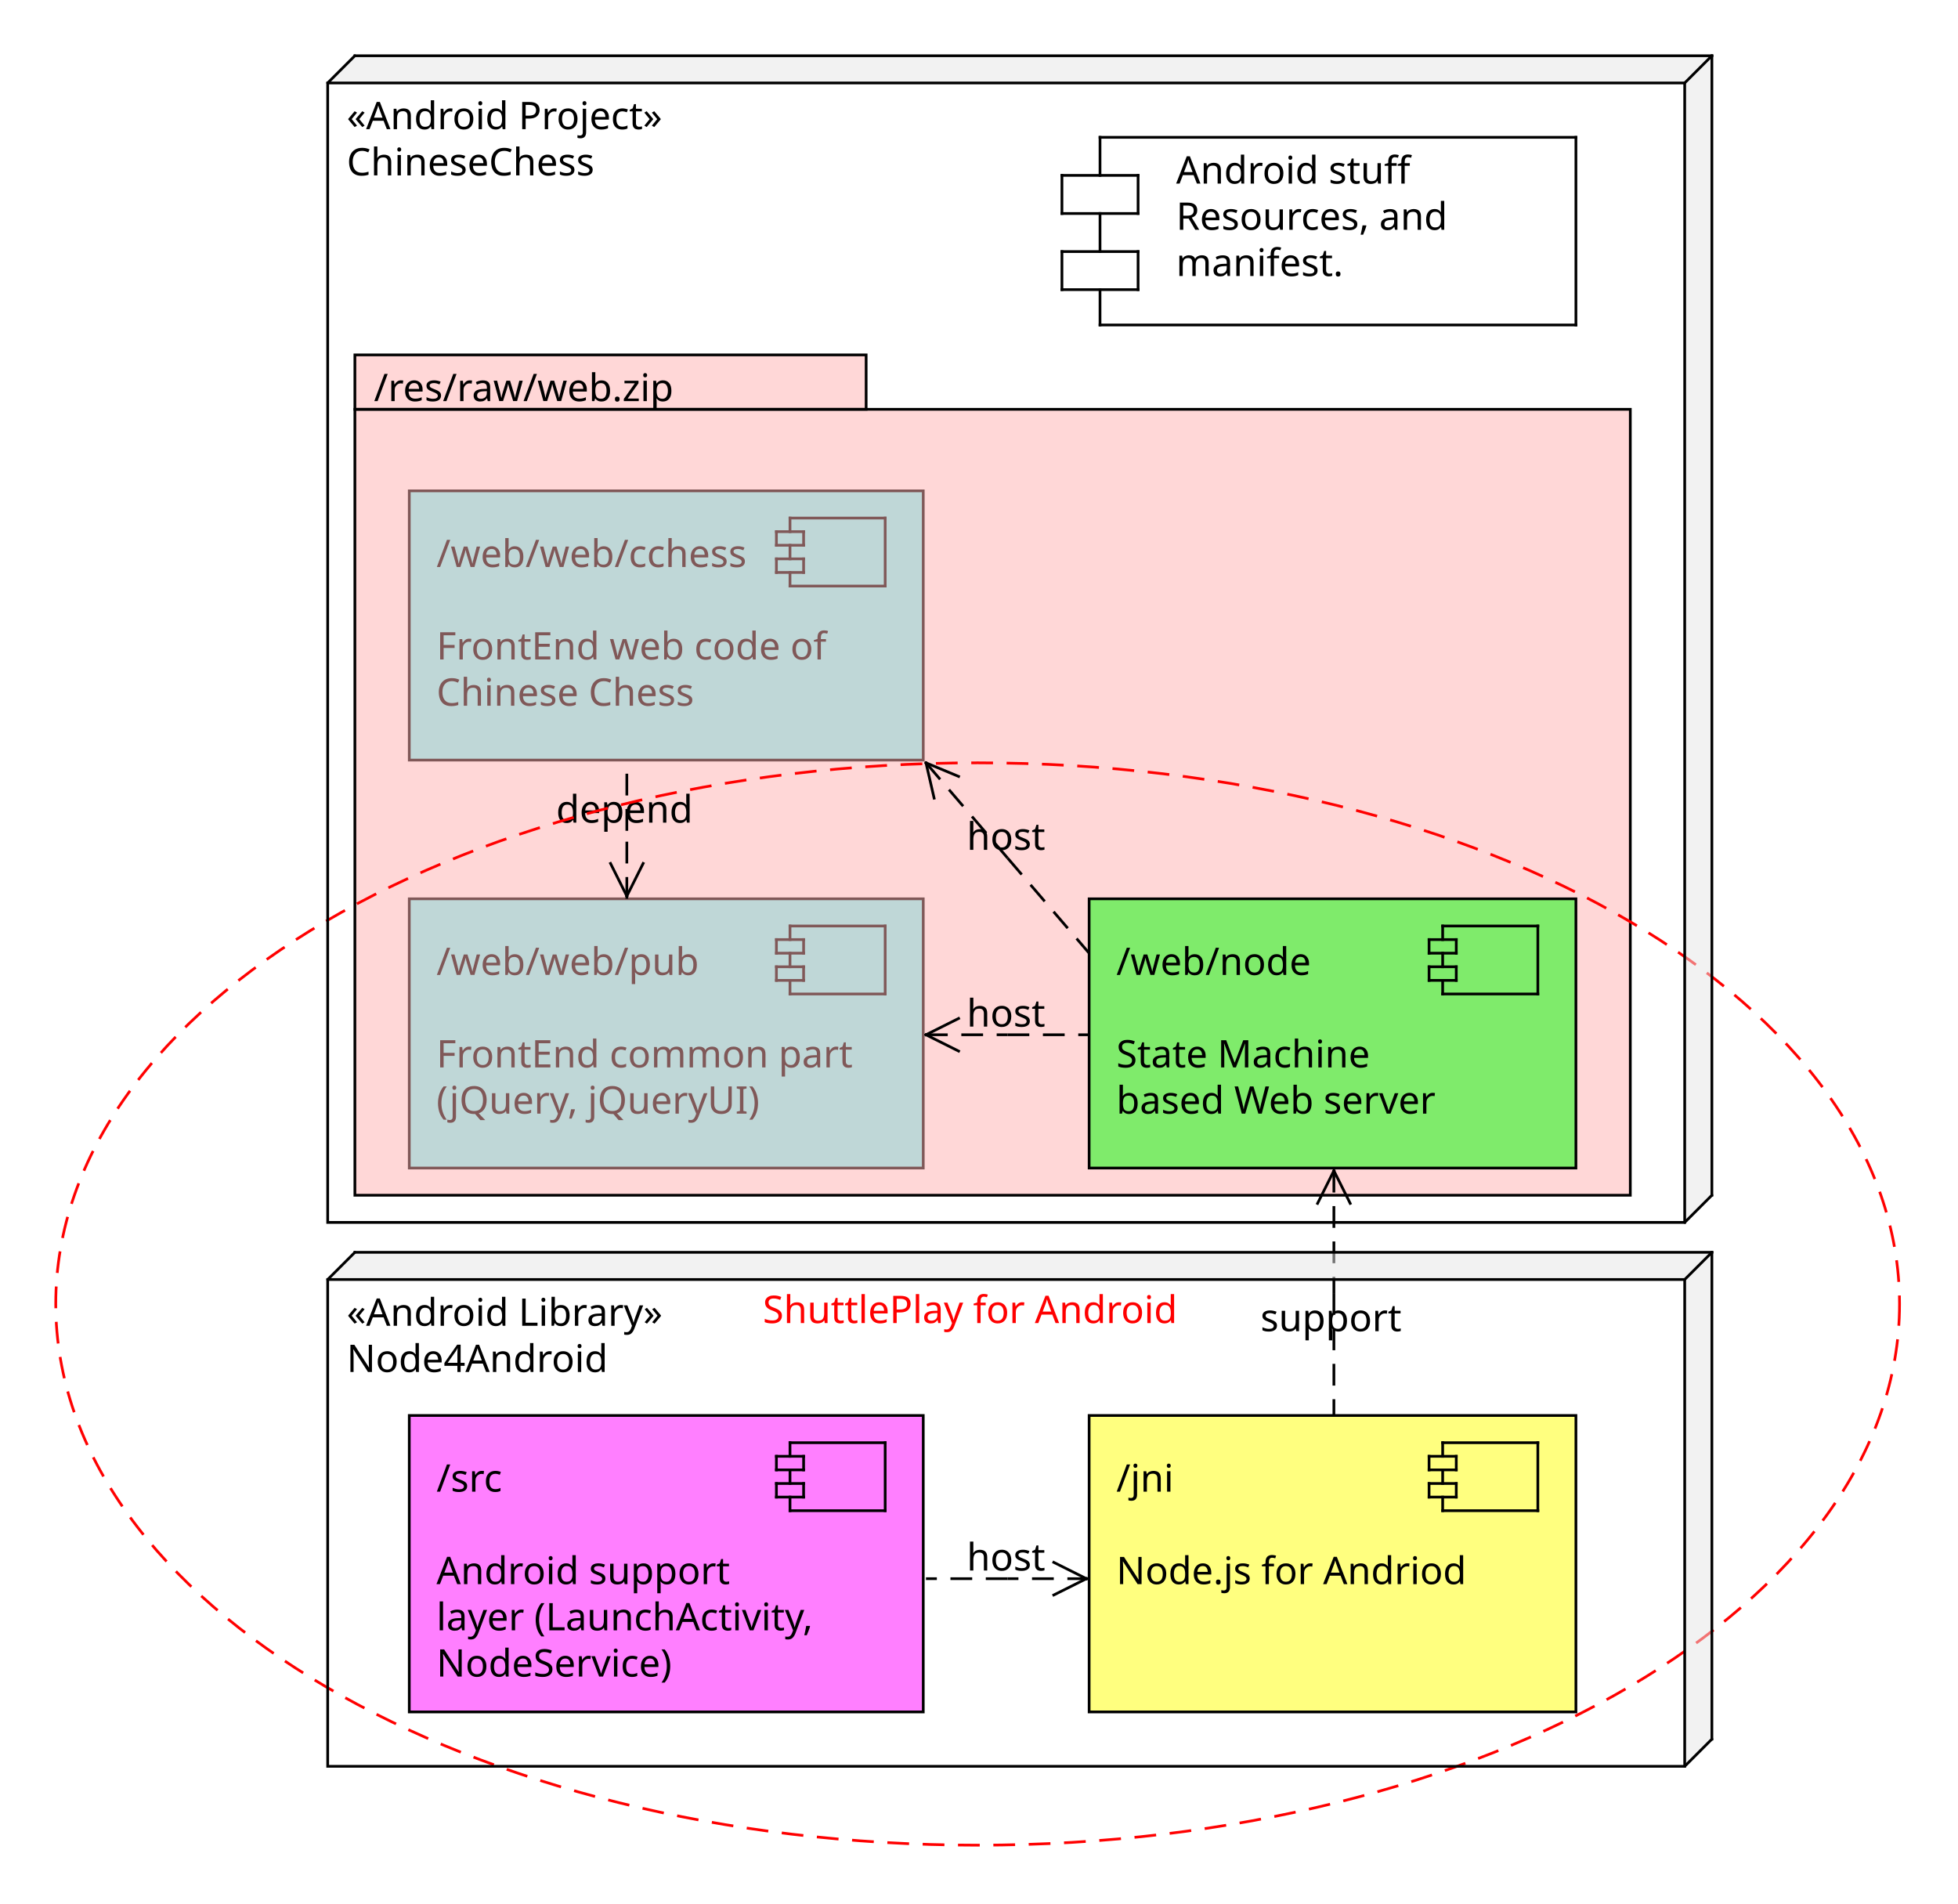
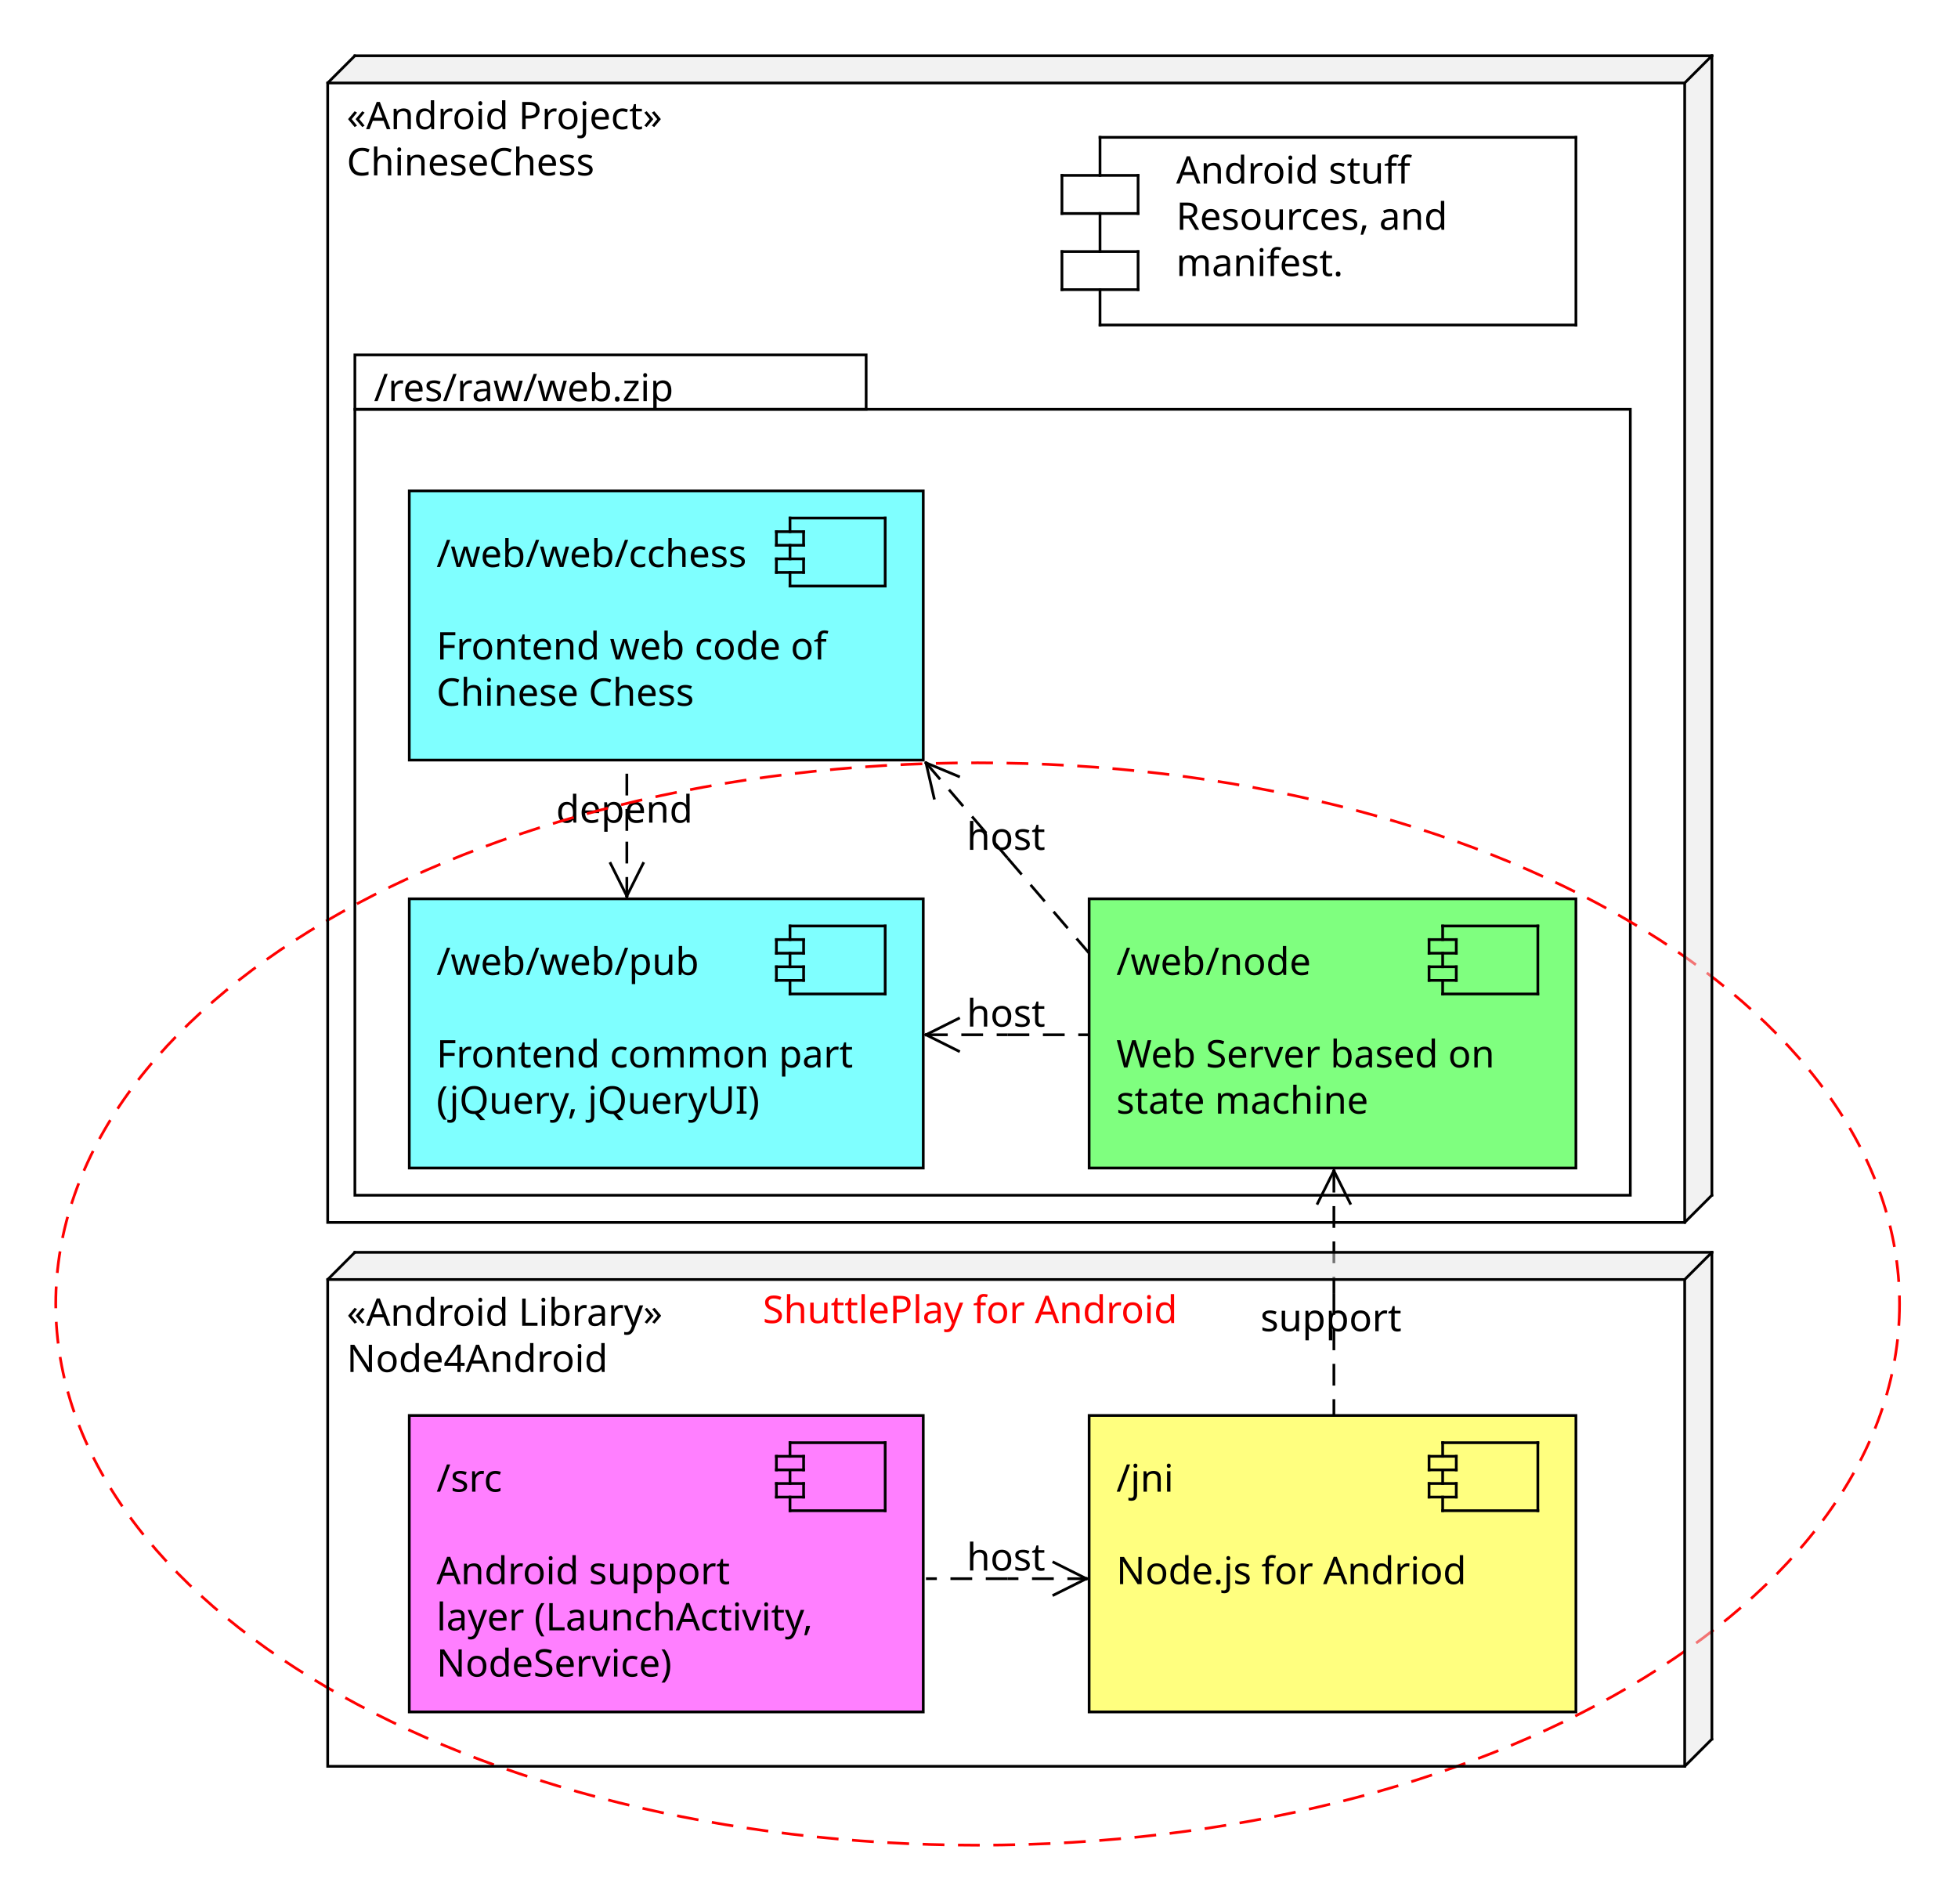
<svg xmlns="http://www.w3.org/2000/svg" fill-opacity="1" color-rendering="auto" color-interpolation="auto" stroke="black" text-rendering="auto" stroke-linecap="square" width="720" stroke-miterlimit="10" stroke-opacity="1" shape-rendering="auto" fill="black" stroke-dasharray="none" font-weight="normal" stroke-width="1" viewBox="-20 -20 720 700" height="700" font-family="'Dialog'" font-style="normal" stroke-linejoin="miter" font-size="12" stroke-dashoffset="0" image-rendering="auto">
  <defs id="genericDefs" />
  <g>
    <defs id="defs1">
      <clipPath clipPathUnits="userSpaceOnUse" id="clipPath1">
        <path d="M0 0 L2147483647 0 L2147483647 2147483647 L0 2147483647 L0 0 Z" />
      </clipPath>
      <clipPath clipPathUnits="userSpaceOnUse" id="clipPath2">
+         <path d="M0 0 L0 100 L180 100 L180 0 Z" />
+       </clipPath>
+       <clipPath clipPathUnits="userSpaceOnUse" id="clipPath3">
+         <path d="M-0.5 -0.5 L-0.5 99.5 L179.5 99.5 L179.5 -0.5 Z" />
+       </clipPath>
+       <clipPath clipPathUnits="userSpaceOnUse" id="clipPath4">
        <path d="M0 0 L0 100 L190 100 L190 0 Z" />
      </clipPath>
-       <clipPath clipPathUnits="userSpaceOnUse" id="clipPath3">
+       <clipPath clipPathUnits="userSpaceOnUse" id="clipPath5">
        <path d="M-0.5 -0.5 L-0.5 99.5 L189.5 99.5 L189.5 -0.5 Z" />
      </clipPath>
-       <clipPath clipPathUnits="userSpaceOnUse" id="clipPath4">
+       <clipPath clipPathUnits="userSpaceOnUse" id="clipPath6">
        <path d="M0 0 L0 310 L470 310 L470 0 Z" />
      </clipPath>
-       <clipPath clipPathUnits="userSpaceOnUse" id="clipPath5">
+       <clipPath clipPathUnits="userSpaceOnUse" id="clipPath7">
        <path d="M-0.5 -0.5 L-0.5 309.5 L469.5 309.5 L469.5 -0.5 Z" />
-       </clipPath>
-       <clipPath clipPathUnits="userSpaceOnUse" id="clipPath6">
-         <path d="M0 0 L0 100 L180 100 L180 0 Z" />
-       </clipPath>
-       <clipPath clipPathUnits="userSpaceOnUse" id="clipPath7">
-         <path d="M-0.5 -0.5 L-0.5 99.5 L179.5 99.5 L179.5 -0.5 Z" />
      </clipPath>
      <clipPath clipPathUnits="userSpaceOnUse" id="clipPath8">
        <path d="M0 0 L0 110 L190 110 L190 0 Z" />
      </clipPath>
      <clipPath clipPathUnits="userSpaceOnUse" id="clipPath9">
        <path d="M-0.5 -0.5 L-0.5 109.5 L189.5 109.5 L189.5 -0.5 Z" />
      </clipPath>
      <clipPath clipPathUnits="userSpaceOnUse" id="clipPath10">
        <path d="M0 0 L0 110 L180 110 L180 0 Z" />
      </clipPath>
      <clipPath clipPathUnits="userSpaceOnUse" id="clipPath11">
        <path d="M-0.5 -0.5 L-0.5 109.5 L179.5 109.5 L179.5 -0.5 Z" />
      </clipPath>
      <clipPath clipPathUnits="userSpaceOnUse" id="clipPath12">
        <path d="M0 0 L0 100 L110 100 L110 0 Z" />
      </clipPath>
      <clipPath clipPathUnits="userSpaceOnUse" id="clipPath13">
        <path d="M-0.5 -0.5 L-0.5 99.5 L109.5 99.5 L109.5 -0.5 Z" />
      </clipPath>
      <clipPath clipPathUnits="userSpaceOnUse" id="clipPath14">
        <path d="M0 0 L0 120 L110 120 L110 0 Z" />
      </clipPath>
      <clipPath clipPathUnits="userSpaceOnUse" id="clipPath15">
        <path d="M-0.5 -0.5 L-0.5 119.5 L109.5 119.5 L109.5 -0.5 Z" />
      </clipPath>
      <clipPath clipPathUnits="userSpaceOnUse" id="clipPath16">
        <path d="M0 0 L0 70 L110 70 L110 0 Z" />
      </clipPath>
      <clipPath clipPathUnits="userSpaceOnUse" id="clipPath17">
        <path d="M-0.5 -0.5 L-0.5 69.5 L109.5 69.5 L109.5 -0.5 Z" />
      </clipPath>
      <clipPath clipPathUnits="userSpaceOnUse" id="clipPath18">
        <path d="M0 0 L0 140 L112 140 L112 0 Z" />
      </clipPath>
      <clipPath clipPathUnits="userSpaceOnUse" id="clipPath19">
        <path d="M-0.5 -0.5 L-0.5 139.5 L111.5 139.5 L111.5 -0.5 Z" />
      </clipPath>
      <clipPath clipPathUnits="userSpaceOnUse" id="clipPath20">
        <path d="M0 0 L0 400 L680 400 L680 0 Z" />
      </clipPath>
      <clipPath clipPathUnits="userSpaceOnUse" id="clipPath21">
        <path d="M-0.5 -0.5 L-0.5 399.5 L679.5 399.5 L679.5 -0.5 Z" />
      </clipPath>
      <clipPath clipPathUnits="userSpaceOnUse" id="clipPath22">
        <path d="M0 0 L0 70 L190 70 L190 0 Z" />
      </clipPath>
      <clipPath clipPathUnits="userSpaceOnUse" id="clipPath23">
        <path d="M-0.5 -0.5 L-0.5 69.5 L189.5 69.5 L189.5 -0.5 Z" />
      </clipPath>
      <clipPath clipPathUnits="userSpaceOnUse" id="clipPath24">
        <path d="M0 0 L0 430 L510 430 L510 0 Z" />
      </clipPath>
      <clipPath clipPathUnits="userSpaceOnUse" id="clipPath25">
        <path d="M-0.5 -0.5 L-0.5 429.5 L509.5 429.5 L509.5 -0.5 Z" />
      </clipPath>
      <clipPath clipPathUnits="userSpaceOnUse" id="clipPath26">
        <path d="M0 0 L0 190 L510 190 L510 0 Z" />
      </clipPath>
      <clipPath clipPathUnits="userSpaceOnUse" id="clipPath27">
        <path d="M-0.5 -0.5 L-0.5 189.5 L509.5 189.5 L509.5 -0.5 Z" />
      </clipPath>
    </defs>
+     <g fill="lime" font-size="14" font-family="sans-serif" transform="translate(380.5,310.5)" stroke="lime">
+       <rect x="0" y="0" clip-path="url(#clipPath3)" width="179" opacity="0.5" height="99" stroke="none" />
+       <rect x="0" y="0" clip-path="url(#clipPath3)" fill="none" width="179" height="99" stroke="black" />
+       <text fill="black" x="10" xml:space="preserve" y="28" clip-path="url(#clipPath3)" stroke="none">/web/node</text>
+       <text fill="black" x="10" xml:space="preserve" y="62" clip-path="url(#clipPath3)" stroke="none">Web Server based on</text>
+       <text fill="black" x="10" xml:space="preserve" y="79" clip-path="url(#clipPath3)" stroke="none">state machine </text>
+       <line clip-path="url(#clipPath3)" fill="none" x1="130" x2="165" y1="10" y2="10" stroke="black" />
+       <line clip-path="url(#clipPath3)" fill="none" x1="130" x2="165" y1="35" y2="35" stroke="black" />
+       <line clip-path="url(#clipPath3)" fill="none" x1="165" x2="165" y1="10" y2="35" stroke="black" />
+       <line clip-path="url(#clipPath3)" fill="none" x1="130" x2="130" y1="10" y2="15" stroke="black" />
+       <line clip-path="url(#clipPath3)" fill="none" x1="125" x2="135" y1="15" y2="15" stroke="black" />
+       <line clip-path="url(#clipPath3)" fill="none" x1="125" x2="135" y1="20" y2="20" stroke="black" />
+       <line clip-path="url(#clipPath3)" fill="none" x1="125" x2="125" y1="15" y2="20" stroke="black" />
+       <line clip-path="url(#clipPath3)" fill="none" x1="135" x2="135" y1="15" y2="20" stroke="black" />
+       <line clip-path="url(#clipPath3)" fill="none" x1="130" x2="130" y1="20" y2="25" stroke="black" />
+       <line clip-path="url(#clipPath3)" fill="none" x1="125" x2="135" y1="25" y2="25" stroke="black" />
+       <line clip-path="url(#clipPath3)" fill="none" x1="125" x2="135" y1="30" y2="30" stroke="black" />
+       <line clip-path="url(#clipPath3)" fill="none" x1="125" x2="125" y1="25" y2="30" stroke="black" />
+       <line clip-path="url(#clipPath3)" fill="none" x1="135" x2="135" y1="25" y2="30" stroke="black" />
+       <line clip-path="url(#clipPath3)" fill="none" x1="130" x2="130" y1="30" y2="35" stroke="black" />
+     </g>
    <g fill="aqua" font-size="14" font-family="sans-serif" transform="translate(130.5,160.5)" stroke="aqua">
-       <rect x="0" y="0" clip-path="url(#clipPath3)" width="189" opacity="0.5" height="99" stroke="none" />
-       <rect x="0" y="0" clip-path="url(#clipPath3)" fill="none" width="189" height="99" stroke="black" />
-       <text fill="black" x="10" xml:space="preserve" y="28" clip-path="url(#clipPath3)" stroke="none">/web/web/cchess</text>
-       <text fill="black" x="10" xml:space="preserve" y="62" clip-path="url(#clipPath3)" stroke="none">FrontEnd web code of</text>
-       <text fill="black" x="10" xml:space="preserve" y="79" clip-path="url(#clipPath3)" stroke="none">Chinese Chess</text>
-       <line clip-path="url(#clipPath3)" fill="none" x1="140" x2="175" y1="10" y2="10" stroke="black" />
-       <line clip-path="url(#clipPath3)" fill="none" x1="140" x2="175" y1="35" y2="35" stroke="black" />
-       <line clip-path="url(#clipPath3)" fill="none" x1="175" x2="175" y1="10" y2="35" stroke="black" />
-       <line clip-path="url(#clipPath3)" fill="none" x1="140" x2="140" y1="10" y2="15" stroke="black" />
-       <line clip-path="url(#clipPath3)" fill="none" x1="135" x2="145" y1="15" y2="15" stroke="black" />
-       <line clip-path="url(#clipPath3)" fill="none" x1="135" x2="145" y1="20" y2="20" stroke="black" />
-       <line clip-path="url(#clipPath3)" fill="none" x1="135" x2="135" y1="15" y2="20" stroke="black" />
-       <line clip-path="url(#clipPath3)" fill="none" x1="145" x2="145" y1="15" y2="20" stroke="black" />
-       <line clip-path="url(#clipPath3)" fill="none" x1="140" x2="140" y1="20" y2="25" stroke="black" />
-       <line clip-path="url(#clipPath3)" fill="none" x1="135" x2="145" y1="25" y2="25" stroke="black" />
-       <line clip-path="url(#clipPath3)" fill="none" x1="135" x2="145" y1="30" y2="30" stroke="black" />
-       <line clip-path="url(#clipPath3)" fill="none" x1="135" x2="135" y1="25" y2="30" stroke="black" />
-       <line clip-path="url(#clipPath3)" fill="none" x1="145" x2="145" y1="25" y2="30" stroke="black" />
-       <line clip-path="url(#clipPath3)" fill="none" x1="140" x2="140" y1="30" y2="35" stroke="black" />
+       <rect x="0" y="0" clip-path="url(#clipPath5)" width="189" opacity="0.5" height="99" stroke="none" />
+       <rect x="0" y="0" clip-path="url(#clipPath5)" fill="none" width="189" height="99" stroke="black" />
+       <text fill="black" x="10" xml:space="preserve" y="28" clip-path="url(#clipPath5)" stroke="none">/web/web/cchess</text>
+       <text fill="black" x="10" xml:space="preserve" y="62" clip-path="url(#clipPath5)" stroke="none">Frontend web code of</text>
+       <text fill="black" x="10" xml:space="preserve" y="79" clip-path="url(#clipPath5)" stroke="none">Chinese Chess</text>
+       <line clip-path="url(#clipPath5)" fill="none" x1="140" x2="175" y1="10" y2="10" stroke="black" />
+       <line clip-path="url(#clipPath5)" fill="none" x1="140" x2="175" y1="35" y2="35" stroke="black" />
+       <line clip-path="url(#clipPath5)" fill="none" x1="175" x2="175" y1="10" y2="35" stroke="black" />
+       <line clip-path="url(#clipPath5)" fill="none" x1="140" x2="140" y1="10" y2="15" stroke="black" />
+       <line clip-path="url(#clipPath5)" fill="none" x1="135" x2="145" y1="15" y2="15" stroke="black" />
+       <line clip-path="url(#clipPath5)" fill="none" x1="135" x2="145" y1="20" y2="20" stroke="black" />
+       <line clip-path="url(#clipPath5)" fill="none" x1="135" x2="135" y1="15" y2="20" stroke="black" />
+       <line clip-path="url(#clipPath5)" fill="none" x1="145" x2="145" y1="15" y2="20" stroke="black" />
+       <line clip-path="url(#clipPath5)" fill="none" x1="140" x2="140" y1="20" y2="25" stroke="black" />
+       <line clip-path="url(#clipPath5)" fill="none" x1="135" x2="145" y1="25" y2="25" stroke="black" />
+       <line clip-path="url(#clipPath5)" fill="none" x1="135" x2="145" y1="30" y2="30" stroke="black" />
+       <line clip-path="url(#clipPath5)" fill="none" x1="135" x2="135" y1="25" y2="30" stroke="black" />
+       <line clip-path="url(#clipPath5)" fill="none" x1="145" x2="145" y1="25" y2="30" stroke="black" />
+       <line clip-path="url(#clipPath5)" fill="none" x1="140" x2="140" y1="30" y2="35" stroke="black" />
    </g>
    <g fill="aqua" font-size="14" font-family="sans-serif" transform="translate(130.5,310.5)" stroke="aqua">
-       <rect x="0" y="0" clip-path="url(#clipPath3)" width="189" opacity="0.5" height="99" stroke="none" />
-       <rect x="0" y="0" clip-path="url(#clipPath3)" fill="none" width="189" height="99" stroke="black" />
-       <text fill="black" x="10" xml:space="preserve" y="28" clip-path="url(#clipPath3)" stroke="none">/web/web/pub</text>
-       <text fill="black" x="10" xml:space="preserve" y="62" clip-path="url(#clipPath3)" stroke="none">FrontEnd common part</text>
-       <text fill="black" x="10" xml:space="preserve" y="79" clip-path="url(#clipPath3)" stroke="none">(jQuery, jQueryUI)</text>
-       <line clip-path="url(#clipPath3)" fill="none" x1="140" x2="175" y1="10" y2="10" stroke="black" />
-       <line clip-path="url(#clipPath3)" fill="none" x1="140" x2="175" y1="35" y2="35" stroke="black" />
-       <line clip-path="url(#clipPath3)" fill="none" x1="175" x2="175" y1="10" y2="35" stroke="black" />
-       <line clip-path="url(#clipPath3)" fill="none" x1="140" x2="140" y1="10" y2="15" stroke="black" />
-       <line clip-path="url(#clipPath3)" fill="none" x1="135" x2="145" y1="15" y2="15" stroke="black" />
-       <line clip-path="url(#clipPath3)" fill="none" x1="135" x2="145" y1="20" y2="20" stroke="black" />
-       <line clip-path="url(#clipPath3)" fill="none" x1="135" x2="135" y1="15" y2="20" stroke="black" />
-       <line clip-path="url(#clipPath3)" fill="none" x1="145" x2="145" y1="15" y2="20" stroke="black" />
-       <line clip-path="url(#clipPath3)" fill="none" x1="140" x2="140" y1="20" y2="25" stroke="black" />
-       <line clip-path="url(#clipPath3)" fill="none" x1="135" x2="145" y1="25" y2="25" stroke="black" />
-       <line clip-path="url(#clipPath3)" fill="none" x1="135" x2="145" y1="30" y2="30" stroke="black" />
-       <line clip-path="url(#clipPath3)" fill="none" x1="135" x2="135" y1="25" y2="30" stroke="black" />
-       <line clip-path="url(#clipPath3)" fill="none" x1="145" x2="145" y1="25" y2="30" stroke="black" />
-       <line clip-path="url(#clipPath3)" fill="none" x1="140" x2="140" y1="30" y2="35" stroke="black" />
-     </g>
-     <g fill="rgb(255,175,175)" font-size="14" font-family="sans-serif" transform="translate(110.5,110.5)" stroke="rgb(255,175,175)">
-       <rect x="0" y="0" clip-path="url(#clipPath5)" width="188" opacity="0.5" height="20" stroke="none" />
-       <rect x="0" y="20" clip-path="url(#clipPath5)" width="469" opacity="0.5" height="289" stroke="none" />
-       <rect x="0" y="0" clip-path="url(#clipPath5)" fill="none" width="188" height="20" stroke="black" />
-       <rect x="0" y="20" clip-path="url(#clipPath5)" fill="none" width="469" height="289" stroke="black" />
-       <text fill="black" x="7" xml:space="preserve" y="17" clip-path="url(#clipPath5)" stroke="none">/res/raw/web.zip</text>
-     </g>
-     <g fill="lime" font-size="14" font-family="sans-serif" transform="translate(380.5,310.5)" stroke="lime">
-       <rect x="0" y="0" clip-path="url(#clipPath7)" width="179" opacity="0.5" height="99" stroke="none" />
-       <rect x="0" y="0" clip-path="url(#clipPath7)" fill="none" width="179" height="99" stroke="black" />
-       <text fill="black" x="10" xml:space="preserve" y="28" clip-path="url(#clipPath7)" stroke="none">/web/node</text>
-       <text fill="black" x="10" xml:space="preserve" y="62" clip-path="url(#clipPath7)" stroke="none">State Machine </text>
-       <text fill="black" x="10" xml:space="preserve" y="79" clip-path="url(#clipPath7)" stroke="none">based Web server</text>
-       <line clip-path="url(#clipPath7)" fill="none" x1="130" x2="165" y1="10" y2="10" stroke="black" />
-       <line clip-path="url(#clipPath7)" fill="none" x1="130" x2="165" y1="35" y2="35" stroke="black" />
-       <line clip-path="url(#clipPath7)" fill="none" x1="165" x2="165" y1="10" y2="35" stroke="black" />
-       <line clip-path="url(#clipPath7)" fill="none" x1="130" x2="130" y1="10" y2="15" stroke="black" />
-       <line clip-path="url(#clipPath7)" fill="none" x1="125" x2="135" y1="15" y2="15" stroke="black" />
-       <line clip-path="url(#clipPath7)" fill="none" x1="125" x2="135" y1="20" y2="20" stroke="black" />
-       <line clip-path="url(#clipPath7)" fill="none" x1="125" x2="125" y1="15" y2="20" stroke="black" />
-       <line clip-path="url(#clipPath7)" fill="none" x1="135" x2="135" y1="15" y2="20" stroke="black" />
-       <line clip-path="url(#clipPath7)" fill="none" x1="130" x2="130" y1="20" y2="25" stroke="black" />
-       <line clip-path="url(#clipPath7)" fill="none" x1="125" x2="135" y1="25" y2="25" stroke="black" />
-       <line clip-path="url(#clipPath7)" fill="none" x1="125" x2="135" y1="30" y2="30" stroke="black" />
-       <line clip-path="url(#clipPath7)" fill="none" x1="125" x2="125" y1="25" y2="30" stroke="black" />
-       <line clip-path="url(#clipPath7)" fill="none" x1="135" x2="135" y1="25" y2="30" stroke="black" />
-       <line clip-path="url(#clipPath7)" fill="none" x1="130" x2="130" y1="30" y2="35" stroke="black" />
+       <rect x="0" y="0" clip-path="url(#clipPath5)" width="189" opacity="0.5" height="99" stroke="none" />
+       <rect x="0" y="0" clip-path="url(#clipPath5)" fill="none" width="189" height="99" stroke="black" />
+       <text fill="black" x="10" xml:space="preserve" y="28" clip-path="url(#clipPath5)" stroke="none">/web/web/pub</text>
+       <text fill="black" x="10" xml:space="preserve" y="62" clip-path="url(#clipPath5)" stroke="none">Frontend common part</text>
+       <text fill="black" x="10" xml:space="preserve" y="79" clip-path="url(#clipPath5)" stroke="none">(jQuery, jQueryUI)</text>
+       <line clip-path="url(#clipPath5)" fill="none" x1="140" x2="175" y1="10" y2="10" stroke="black" />
+       <line clip-path="url(#clipPath5)" fill="none" x1="140" x2="175" y1="35" y2="35" stroke="black" />
+       <line clip-path="url(#clipPath5)" fill="none" x1="175" x2="175" y1="10" y2="35" stroke="black" />
+       <line clip-path="url(#clipPath5)" fill="none" x1="140" x2="140" y1="10" y2="15" stroke="black" />
+       <line clip-path="url(#clipPath5)" fill="none" x1="135" x2="145" y1="15" y2="15" stroke="black" />
+       <line clip-path="url(#clipPath5)" fill="none" x1="135" x2="145" y1="20" y2="20" stroke="black" />
+       <line clip-path="url(#clipPath5)" fill="none" x1="135" x2="135" y1="15" y2="20" stroke="black" />
+       <line clip-path="url(#clipPath5)" fill="none" x1="145" x2="145" y1="15" y2="20" stroke="black" />
+       <line clip-path="url(#clipPath5)" fill="none" x1="140" x2="140" y1="20" y2="25" stroke="black" />
+       <line clip-path="url(#clipPath5)" fill="none" x1="135" x2="145" y1="25" y2="25" stroke="black" />
+       <line clip-path="url(#clipPath5)" fill="none" x1="135" x2="145" y1="30" y2="30" stroke="black" />
+       <line clip-path="url(#clipPath5)" fill="none" x1="135" x2="135" y1="25" y2="30" stroke="black" />
+       <line clip-path="url(#clipPath5)" fill="none" x1="145" x2="145" y1="25" y2="30" stroke="black" />
+       <line clip-path="url(#clipPath5)" fill="none" x1="140" x2="140" y1="30" y2="35" stroke="black" />
+     </g>
+     <g font-size="14" transform="translate(110.5,110.5)" fill-opacity="0" fill="rgb(0,0,0)" font-family="sans-serif" stroke="rgb(0,0,0)" stroke-opacity="0">
+       <rect x="0" y="0" clip-path="url(#clipPath7)" width="188" opacity="0" height="20" stroke="none" />
+       <rect x="0" y="20" clip-path="url(#clipPath7)" width="469" opacity="0" height="289" stroke="none" />
+     </g>
+     <g font-family="sans-serif" font-size="14" transform="translate(110.5,110.5)">
+       <rect fill="none" x="0" width="188" height="20" y="0" clip-path="url(#clipPath7)" />
+       <rect fill="none" x="0" width="469" height="289" y="20" clip-path="url(#clipPath7)" />
+       <text x="7" xml:space="preserve" y="17" clip-path="url(#clipPath7)" stroke="none">/res/raw/web.zip</text>
    </g>
    <g fill="fuchsia" font-size="14" font-family="sans-serif" transform="translate(130.5,500.5)" stroke="fuchsia">
      <rect x="0" y="0" clip-path="url(#clipPath9)" width="189" opacity="0.5" height="109" stroke="none" />
      <rect x="0" y="0" clip-path="url(#clipPath9)" fill="none" width="189" height="109" stroke="black" />
      <text fill="black" x="10" xml:space="preserve" y="28" clip-path="url(#clipPath9)" stroke="none">/src</text>
      <text fill="black" x="10" xml:space="preserve" y="62" clip-path="url(#clipPath9)" stroke="none">Android support </text>
      <text fill="black" x="10" xml:space="preserve" y="79" clip-path="url(#clipPath9)" stroke="none">layer (LaunchActivity, </text>
      <text fill="black" x="10" xml:space="preserve" y="96" clip-path="url(#clipPath9)" stroke="none">NodeService)</text>
      <line clip-path="url(#clipPath9)" fill="none" x1="140" x2="175" y1="10" y2="10" stroke="black" />
      <line clip-path="url(#clipPath9)" fill="none" x1="140" x2="175" y1="35" y2="35" stroke="black" />
      <line clip-path="url(#clipPath9)" fill="none" x1="175" x2="175" y1="10" y2="35" stroke="black" />
      <line clip-path="url(#clipPath9)" fill="none" x1="140" x2="140" y1="10" y2="15" stroke="black" />
      <line clip-path="url(#clipPath9)" fill="none" x1="135" x2="145" y1="15" y2="15" stroke="black" />
      <line clip-path="url(#clipPath9)" fill="none" x1="135" x2="145" y1="20" y2="20" stroke="black" />
      <line clip-path="url(#clipPath9)" fill="none" x1="135" x2="135" y1="15" y2="20" stroke="black" />
      <line clip-path="url(#clipPath9)" fill="none" x1="145" x2="145" y1="15" y2="20" stroke="black" />
      <line clip-path="url(#clipPath9)" fill="none" x1="140" x2="140" y1="20" y2="25" stroke="black" />
      <line clip-path="url(#clipPath9)" fill="none" x1="135" x2="145" y1="25" y2="25" stroke="black" />
      <line clip-path="url(#clipPath9)" fill="none" x1="135" x2="145" y1="30" y2="30" stroke="black" />
      <line clip-path="url(#clipPath9)" fill="none" x1="135" x2="135" y1="25" y2="30" stroke="black" />
      <line clip-path="url(#clipPath9)" fill="none" x1="145" x2="145" y1="25" y2="30" stroke="black" />
      <line clip-path="url(#clipPath9)" fill="none" x1="140" x2="140" y1="30" y2="35" stroke="black" />
    </g>
    <g fill="yellow" font-size="14" font-family="sans-serif" transform="translate(380.5,500.5)" stroke="yellow">
      <rect x="0" y="0" clip-path="url(#clipPath11)" width="179" opacity="0.5" height="109" stroke="none" />
      <rect x="0" y="0" clip-path="url(#clipPath11)" fill="none" width="179" height="109" stroke="black" />
      <text fill="black" x="10" xml:space="preserve" y="28" clip-path="url(#clipPath11)" stroke="none">/jni </text>
      <text fill="black" x="10" xml:space="preserve" y="62" clip-path="url(#clipPath11)" stroke="none">Node.js for Andriod</text>
      <line clip-path="url(#clipPath11)" fill="none" x1="130" x2="165" y1="10" y2="10" stroke="black" />
      <line clip-path="url(#clipPath11)" fill="none" x1="130" x2="165" y1="35" y2="35" stroke="black" />
      <line clip-path="url(#clipPath11)" fill="none" x1="165" x2="165" y1="10" y2="35" stroke="black" />
      <line clip-path="url(#clipPath11)" fill="none" x1="130" x2="130" y1="10" y2="15" stroke="black" />
      <line clip-path="url(#clipPath11)" fill="none" x1="125" x2="135" y1="15" y2="15" stroke="black" />
      <line clip-path="url(#clipPath11)" fill="none" x1="125" x2="135" y1="20" y2="20" stroke="black" />
      <line clip-path="url(#clipPath11)" fill="none" x1="125" x2="125" y1="15" y2="20" stroke="black" />
      <line clip-path="url(#clipPath11)" fill="none" x1="135" x2="135" y1="15" y2="20" stroke="black" />
      <line clip-path="url(#clipPath11)" fill="none" x1="130" x2="130" y1="20" y2="25" stroke="black" />
      <line clip-path="url(#clipPath11)" fill="none" x1="125" x2="135" y1="25" y2="25" stroke="black" />
      <line clip-path="url(#clipPath11)" fill="none" x1="125" x2="135" y1="30" y2="30" stroke="black" />
      <line clip-path="url(#clipPath11)" fill="none" x1="125" x2="125" y1="25" y2="30" stroke="black" />
      <line clip-path="url(#clipPath11)" fill="none" x1="135" x2="135" y1="25" y2="30" stroke="black" />
      <line clip-path="url(#clipPath11)" fill="none" x1="130" x2="130" y1="30" y2="35" stroke="black" />
    </g>
    <g stroke-dasharray="8,5" font-size="14" stroke-miterlimit="5" font-family="sans-serif" transform="translate(150.5,230.5)" stroke-linecap="butt">
      <line y2="55" fill="none" x1="60" clip-path="url(#clipPath13)" x2="60" y1="80" />
      <line y2="30" fill="none" x1="60" clip-path="url(#clipPath13)" x2="60" y1="55" />
      <line stroke-linecap="square" clip-path="url(#clipPath13)" fill="none" x1="60" x2="54" y1="79" y2="67" stroke-dasharray="none" stroke-miterlimit="10" />
      <line stroke-linecap="square" clip-path="url(#clipPath13)" fill="none" x1="60" x2="66" y1="79" y2="67" stroke-dasharray="none" stroke-miterlimit="10" />
      <text stroke-linecap="square" x="34" y="52" clip-path="url(#clipPath13)" stroke-dasharray="none" stroke="none" xml:space="preserve" stroke-miterlimit="10">depend</text>
    </g>
    <g stroke-dasharray="8,5" font-size="14" stroke-miterlimit="5" font-family="sans-serif" transform="translate(290.5,230.5)" stroke-linecap="butt">
      <line y2="65" fill="none" x1="30" clip-path="url(#clipPath15)" x2="60" y1="30" />
      <line y2="100" fill="none" x1="60" clip-path="url(#clipPath15)" x2="90" y1="65" />
      <line stroke-linecap="square" clip-path="url(#clipPath15)" fill="none" x1="30" x2="42" y1="30" y2="35" stroke-dasharray="none" stroke-miterlimit="10" />
      <line stroke-linecap="square" clip-path="url(#clipPath15)" fill="none" x1="30" x2="33" y1="30" y2="43" stroke-dasharray="none" stroke-miterlimit="10" />
      <text stroke-linecap="square" x="45" y="62" clip-path="url(#clipPath15)" stroke-dasharray="none" stroke="none" xml:space="preserve" stroke-miterlimit="10">host</text>
    </g>
    <g stroke-dasharray="8,5" font-size="14" stroke-miterlimit="5" font-family="sans-serif" transform="translate(290.5,310.5)" stroke-linecap="butt">
      <line y2="50" fill="none" x1="30" clip-path="url(#clipPath17)" x2="60" y1="50" />
      <line y2="50" fill="none" x1="60" clip-path="url(#clipPath17)" x2="90" y1="50" />
      <line stroke-linecap="square" clip-path="url(#clipPath17)" fill="none" x1="30" x2="42" y1="50" y2="44" stroke-dasharray="none" stroke-miterlimit="10" />
      <line stroke-linecap="square" clip-path="url(#clipPath17)" fill="none" x1="30" x2="42" y1="50" y2="56" stroke-dasharray="none" stroke-miterlimit="10" />
      <text stroke-linecap="square" x="45" y="47" clip-path="url(#clipPath17)" stroke-dasharray="none" stroke="none" xml:space="preserve" stroke-miterlimit="10">host</text>
    </g>
    <g stroke-dasharray="8,5" font-size="14" stroke-miterlimit="5" font-family="sans-serif" transform="translate(410.5,380.5)" stroke-linecap="butt">
      <line y2="75" fill="none" x1="60" clip-path="url(#clipPath19)" x2="60" y1="30" />
      <line y2="120" fill="none" x1="60" clip-path="url(#clipPath19)" x2="60" y1="75" />
      <line stroke-linecap="square" clip-path="url(#clipPath19)" fill="none" x1="60" x2="66" y1="30" y2="42" stroke-dasharray="none" stroke-miterlimit="10" />
      <line stroke-linecap="square" clip-path="url(#clipPath19)" fill="none" x1="60" x2="54" y1="30" y2="42" stroke-dasharray="none" stroke-miterlimit="10" />
      <text stroke-linecap="square" x="60" y="72" clip-path="url(#clipPath19)" stroke-dasharray="none" stroke="none" xml:space="preserve" stroke-miterlimit="10"> </text>
      <text stroke-linecap="square" x="33" y="89" clip-path="url(#clipPath19)" stroke-dasharray="none" stroke="none" xml:space="preserve" stroke-miterlimit="10">support</text>
    </g>
    <g stroke-dasharray="8,5" font-size="14" stroke-miterlimit="5" font-family="sans-serif" transform="translate(290.5,510.5)" stroke-linecap="butt">
      <line y2="50" fill="none" x1="90" clip-path="url(#clipPath17)" x2="60" y1="50" />
      <line y2="50" fill="none" x1="60" clip-path="url(#clipPath17)" x2="30" y1="50" />
      <line stroke-linecap="square" clip-path="url(#clipPath17)" fill="none" x1="89" x2="77" y1="50" y2="56" stroke-dasharray="none" stroke-miterlimit="10" />
      <line stroke-linecap="square" clip-path="url(#clipPath17)" fill="none" x1="89" x2="77" y1="50" y2="44" stroke-dasharray="none" stroke-miterlimit="10" />
      <text stroke-linecap="square" x="45" y="47" clip-path="url(#clipPath17)" stroke-dasharray="none" stroke="none" xml:space="preserve" stroke-miterlimit="10">host</text>
    </g>
    <g font-size="14" transform="translate(0.5,260.5)" fill-opacity="0" fill="rgb(0,0,0)" font-family="sans-serif" stroke="rgb(0,0,0)" stroke-opacity="0">
      <ellipse clip-path="url(#clipPath21)" rx="339" cx="339" opacity="0" ry="199" cy="199" stroke="none" />
    </g>
    <g font-size="14" stroke-linecap="butt" transform="translate(0.5,260.5)" fill="red" font-family="sans-serif" stroke-dasharray="8,5" stroke="red" stroke-miterlimit="5">
      <ellipse rx="339" fill="none" ry="199" clip-path="url(#clipPath21)" cx="339" cy="199" />
      <text x="260" xml:space="preserve" y="206" clip-path="url(#clipPath21)" stroke="none">ShuttlePlay for Android</text>
    </g>
    <g font-family="sans-serif" font-size="14" transform="translate(370.5,30.5)">
      <text x="42" xml:space="preserve" y="17" clip-path="url(#clipPath23)" stroke="none">Android stuff</text>
      <text x="42" xml:space="preserve" y="34" clip-path="url(#clipPath23)" stroke="none">Resources, and </text>
      <text x="42" xml:space="preserve" y="51" clip-path="url(#clipPath23)" stroke="none">manifest.</text>
      <line y2="0" fill="none" x1="14" clip-path="url(#clipPath23)" x2="189" y1="0" />
      <line y2="69" fill="none" x1="14" clip-path="url(#clipPath23)" x2="189" y1="69" />
      <line y2="14" fill="none" x1="14" clip-path="url(#clipPath23)" x2="14" y1="0" />
      <line y2="42" fill="none" x1="14" clip-path="url(#clipPath23)" x2="14" y1="28" />
      <line y2="69" fill="none" x1="14" clip-path="url(#clipPath23)" x2="14" y1="56" />
      <line y2="69" fill="none" x1="189" clip-path="url(#clipPath23)" x2="189" y1="0" />
      <line y2="14" fill="none" x1="0" clip-path="url(#clipPath23)" x2="28" y1="14" />
      <line y2="28" fill="none" x1="0" clip-path="url(#clipPath23)" x2="28" y1="28" />
      <line y2="28" fill="none" x1="0" clip-path="url(#clipPath23)" x2="0" y1="14" />
      <line y2="28" fill="none" x1="28" clip-path="url(#clipPath23)" x2="28" y1="14" />
      <line y2="42" fill="none" x1="0" clip-path="url(#clipPath23)" x2="28" y1="42" />
      <line y2="56" fill="none" x1="0" clip-path="url(#clipPath23)" x2="28" y1="56" />
      <line y2="56" fill="none" x1="0" clip-path="url(#clipPath23)" x2="0" y1="42" />
      <line y2="56" fill="none" x1="28" clip-path="url(#clipPath23)" x2="28" y1="42" />
    </g>
    <g font-size="14" transform="translate(100.5,0.5)" fill-opacity="0" fill="rgb(0,0,0)" font-family="sans-serif" stroke="rgb(0,0,0)" stroke-opacity="0">
      <rect x="0" y="10" clip-path="url(#clipPath25)" width="499" opacity="0" height="419" stroke="none" />
    </g>
    <g fill="rgb(230,230,230)" font-size="14" font-family="sans-serif" transform="translate(100.5,0.5)" stroke="rgb(230,230,230)">
      <polygon clip-path="url(#clipPath25)" opacity="0.5" points=" 499 429 499 10 509 0 509 419" stroke="none" />
      <polygon clip-path="url(#clipPath25)" opacity="0.5" points=" 0 10 10 0 509 0 499 10" stroke="none" />
      <rect x="0" y="10" clip-path="url(#clipPath25)" fill="none" width="499" height="419" stroke="black" />
      <line clip-path="url(#clipPath25)" fill="none" x1="0" x2="10" y1="10" y2="0" stroke="black" />
      <line clip-path="url(#clipPath25)" fill="none" x1="10" x2="509" y1="0" y2="0" stroke="black" />
      <line clip-path="url(#clipPath25)" fill="none" x1="509" x2="509" y1="0" y2="419" stroke="black" />
      <line clip-path="url(#clipPath25)" fill="none" x1="509" x2="499" y1="419" y2="429" stroke="black" />
      <line clip-path="url(#clipPath25)" fill="none" x1="499" x2="509" y1="10" y2="0" stroke="black" />
      <text fill="black" x="7" xml:space="preserve" y="27" clip-path="url(#clipPath25)" stroke="none">«Android Project»</text>
      <text fill="black" x="7" xml:space="preserve" y="44" clip-path="url(#clipPath25)" stroke="none">ChineseChess</text>
    </g>
    <g font-size="14" transform="translate(100.5,440.5)" fill-opacity="0" fill="rgb(0,0,0)" font-family="sans-serif" stroke="rgb(0,0,0)" stroke-opacity="0">
      <rect x="0" y="10" clip-path="url(#clipPath27)" width="499" opacity="0" height="179" stroke="none" />
    </g>
    <g fill="rgb(230,230,230)" font-size="14" font-family="sans-serif" transform="translate(100.5,440.5)" stroke="rgb(230,230,230)">
      <polygon clip-path="url(#clipPath27)" opacity="0.5" points=" 499 189 499 10 509 0 509 179" stroke="none" />
      <polygon clip-path="url(#clipPath27)" opacity="0.5" points=" 0 10 10 0 509 0 499 10" stroke="none" />
      <rect x="0" y="10" clip-path="url(#clipPath27)" fill="none" width="499" height="179" stroke="black" />
      <line clip-path="url(#clipPath27)" fill="none" x1="0" x2="10" y1="10" y2="0" stroke="black" />
      <line clip-path="url(#clipPath27)" fill="none" x1="10" x2="509" y1="0" y2="0" stroke="black" />
      <line clip-path="url(#clipPath27)" fill="none" x1="509" x2="509" y1="0" y2="179" stroke="black" />
      <line clip-path="url(#clipPath27)" fill="none" x1="509" x2="499" y1="179" y2="189" stroke="black" />
      <line clip-path="url(#clipPath27)" fill="none" x1="499" x2="509" y1="10" y2="0" stroke="black" />
      <text fill="black" x="7" xml:space="preserve" y="27" clip-path="url(#clipPath27)" stroke="none">«Android Library»</text>
      <text fill="black" x="7" xml:space="preserve" y="44" clip-path="url(#clipPath27)" stroke="none">Node4Android</text>
    </g>
  </g>
</svg>
